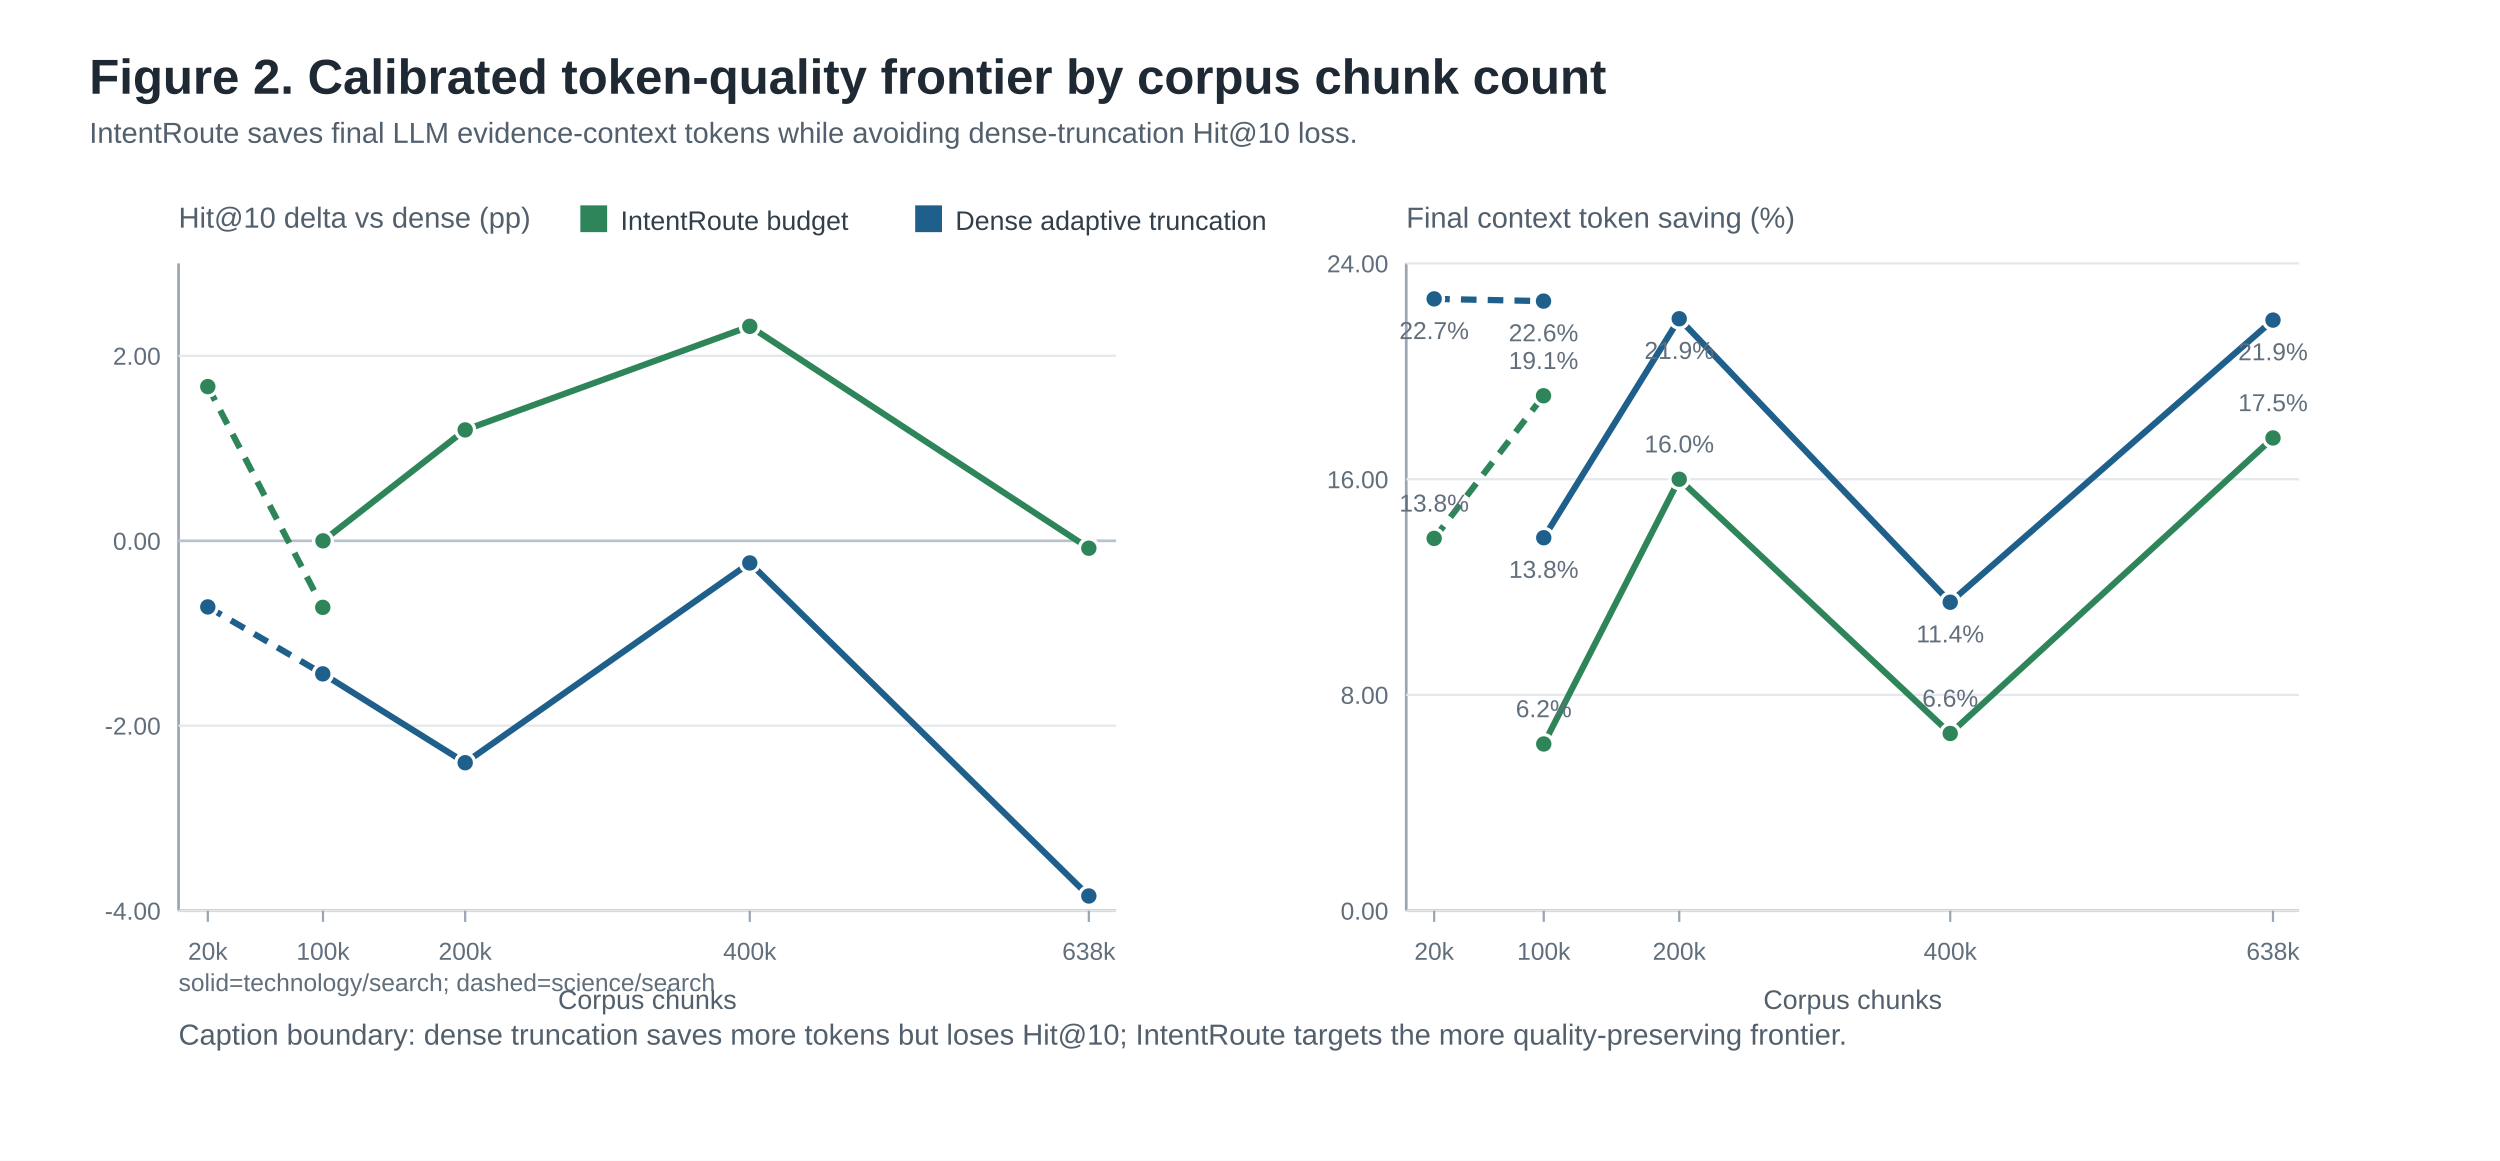
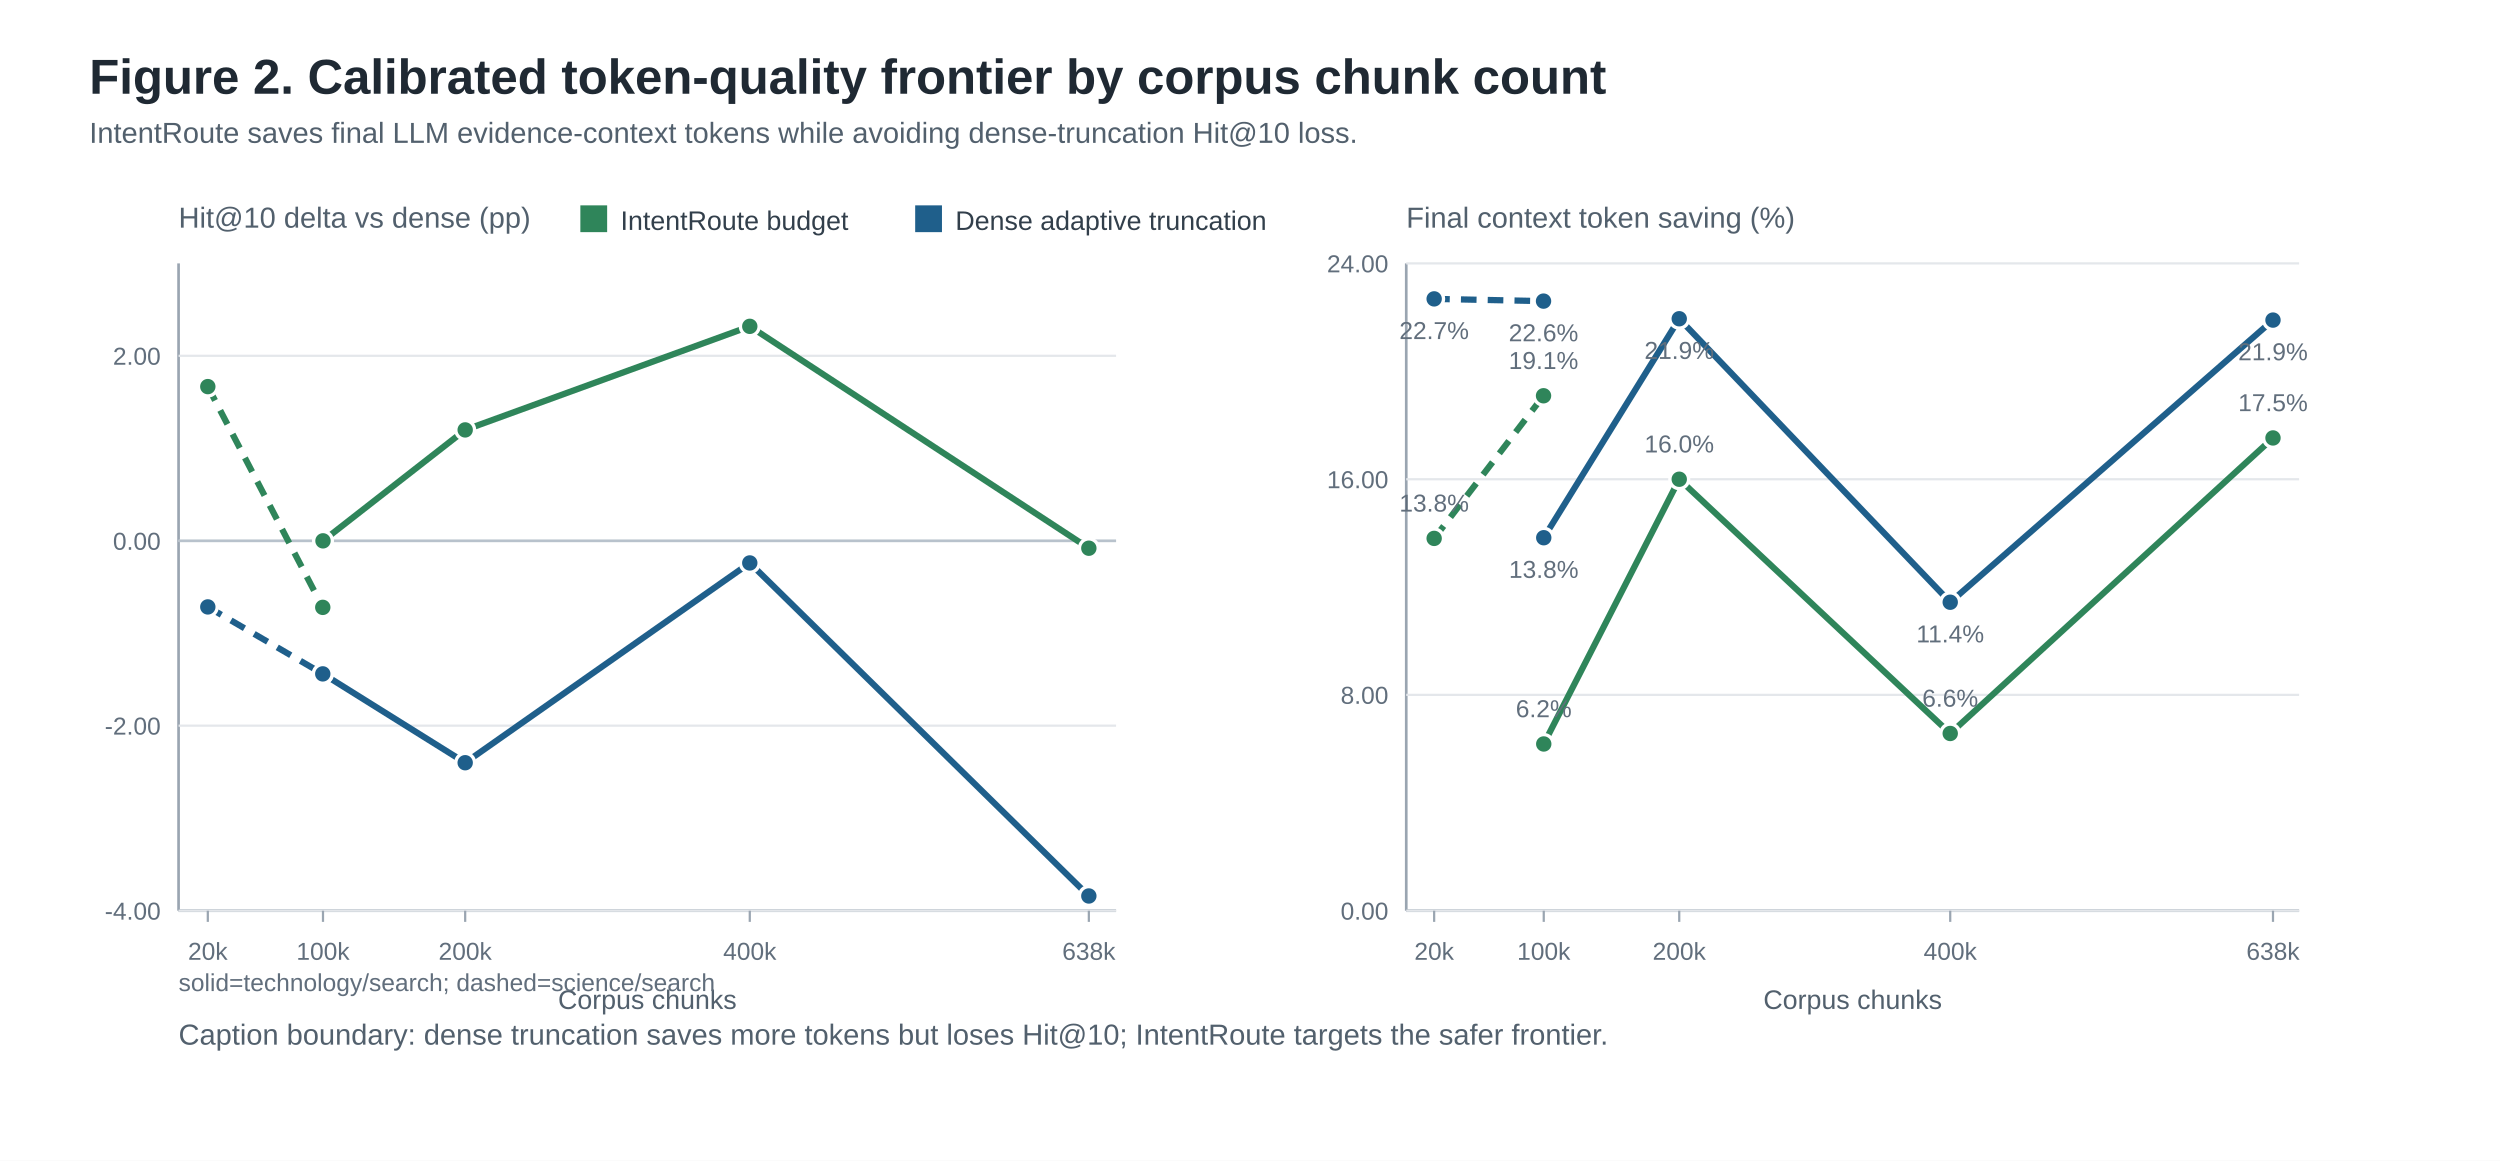
<svg xmlns="http://www.w3.org/2000/svg" width="1120" height="520" viewBox="0 0 1120 520" role="img">
  <defs>
    <marker id="arrow" markerWidth="10" markerHeight="10" refX="9" refY="3" orient="auto" markerUnits="strokeWidth">
      <path d="M0,0 L0,6 L9,3 z" fill="#425466" />
    </marker>
    <style>
text { font-family: Arial, Helvetica, sans-serif; fill: #1f2933; }
.title { font-size: 22px; font-weight: 700; }
.subtitle { font-size: 13px; fill: #52606d; }
.axis { stroke: #9aa5b1; stroke-width: 1; }
.grid { stroke: #e4e7eb; stroke-width: 1; }
.label { font-size: 12px; fill: #52606d; }
.tick { font-size: 11px; fill: #616e7c; }
.legend { font-size: 12px; fill: #323f4b; }
.box-title { font-size: 13px; font-weight: 700; }
.box-text { font-size: 11px; fill: #52606d; }
</style>
  </defs>
  <rect width="100%" height="100%" fill="#ffffff" />
  <text x="40.0" y="42.0" class="title" text-anchor="start">Figure 2. Calibrated token-quality frontier by corpus chunk count</text>
  <text x="40.0" y="64.0" class="subtitle" text-anchor="start">IntentRoute saves final LLM evidence-context tokens while avoiding dense-truncation Hit@10 loss.</text>
  <line x1="80.0" y1="118.0" x2="80.0" y2="408.0" stroke="#9aa5b1" stroke-width="1.2" />
  <line x1="80.0" y1="408.0" x2="500.0" y2="408.0" stroke="#9aa5b1" stroke-width="1.2" />
  <text x="80.0" y="102.0" class="subtitle" text-anchor="start">Hit@10 delta vs dense (pp)</text>
  <line x1="80.0" y1="408.0" x2="500.0" y2="408.0" stroke="#e4e7eb" stroke-width="1.0" />
  <text x="72.0" y="412.0" class="tick" text-anchor="end">-4.00</text>
  <line x1="80.0" y1="325.1" x2="500.0" y2="325.1" stroke="#e4e7eb" stroke-width="1.0" />
  <text x="72.0" y="329.1" class="tick" text-anchor="end">-2.00</text>
  <line x1="80.0" y1="242.3" x2="500.0" y2="242.3" stroke="#e4e7eb" stroke-width="1.0" />
  <text x="72.0" y="246.3" class="tick" text-anchor="end">0.00</text>
  <line x1="80.0" y1="159.4" x2="500.0" y2="159.4" stroke="#e4e7eb" stroke-width="1.0" />
  <text x="72.0" y="163.4" class="tick" text-anchor="end">2.00</text>
  <line x1="93.1" y1="408.0" x2="93.1" y2="413.0" stroke="#9aa5b1" stroke-width="1.0" />
  <text x="93.1" y="430.0" class="tick" text-anchor="middle">20k</text>
  <line x1="144.7" y1="408.0" x2="144.7" y2="413.0" stroke="#9aa5b1" stroke-width="1.0" />
  <text x="144.7" y="430.0" class="tick" text-anchor="middle">100k</text>
  <line x1="208.4" y1="408.0" x2="208.4" y2="413.0" stroke="#9aa5b1" stroke-width="1.0" />
  <text x="208.4" y="430.0" class="tick" text-anchor="middle">200k</text>
  <line x1="335.9" y1="408.0" x2="335.9" y2="413.0" stroke="#9aa5b1" stroke-width="1.0" />
  <text x="335.9" y="430.0" class="tick" text-anchor="middle">400k</text>
  <line x1="487.8" y1="408.0" x2="487.8" y2="413.0" stroke="#9aa5b1" stroke-width="1.0" />
  <text x="487.8" y="430.0" class="tick" text-anchor="middle">638k</text>
  <text x="290.0" y="452.0" class="label" text-anchor="middle">Corpus chunks</text>
  <line x1="80.0" y1="242.3" x2="500.0" y2="242.3" stroke="#b8c2cc" stroke-width="1.2" />
  <polyline points="144.7,242.3 208.4,192.6 335.9,146.2 487.8,245.6" fill="none" stroke="#2f855a" stroke-width="2.8" />
  <polyline points="93.1,173.2 144.6,272.1" fill="none" stroke="#2f855a" stroke-width="2.8" stroke-dasharray="7 5" />
  <polyline points="144.7,301.9 208.4,341.7 335.9,252.2 487.8,401.4" fill="none" stroke="#1f5f8b" stroke-width="2.8" />
  <polyline points="93.1,271.9 144.6,301.9" fill="none" stroke="#1f5f8b" stroke-width="2.8" stroke-dasharray="7 5" />
  <circle cx="144.7" cy="242.3" r="4.2" fill="#2f855a" stroke="#ffffff" stroke-width="1.5" />
  <circle cx="208.4" cy="192.6" r="4.2" fill="#2f855a" stroke="#ffffff" stroke-width="1.5" />
  <circle cx="335.9" cy="146.2" r="4.2" fill="#2f855a" stroke="#ffffff" stroke-width="1.5" />
  <circle cx="487.8" cy="245.6" r="4.2" fill="#2f855a" stroke="#ffffff" stroke-width="1.5" />
  <circle cx="93.1" cy="173.2" r="4.2" fill="#2f855a" stroke="#ffffff" stroke-width="1.5" />
  <circle cx="144.6" cy="272.1" r="4.2" fill="#2f855a" stroke="#ffffff" stroke-width="1.5" />
  <circle cx="144.7" cy="301.9" r="4.2" fill="#1f5f8b" stroke="#ffffff" stroke-width="1.5" />
  <circle cx="208.4" cy="341.7" r="4.2" fill="#1f5f8b" stroke="#ffffff" stroke-width="1.5" />
  <circle cx="335.9" cy="252.2" r="4.2" fill="#1f5f8b" stroke="#ffffff" stroke-width="1.5" />
  <circle cx="487.8" cy="401.4" r="4.2" fill="#1f5f8b" stroke="#ffffff" stroke-width="1.5" />
  <circle cx="93.1" cy="271.9" r="4.2" fill="#1f5f8b" stroke="#ffffff" stroke-width="1.5" />
  <circle cx="144.6" cy="301.9" r="4.2" fill="#1f5f8b" stroke="#ffffff" stroke-width="1.5" />
  <rect x="260" y="92" width="12" height="12" fill="#2f855a" />
  <text x="278.0" y="103.0" class="legend" text-anchor="start">IntentRoute budget</text>
  <rect x="410" y="92" width="12" height="12" fill="#1f5f8b" />
  <text x="428.0" y="103.0" class="legend" text-anchor="start">Dense adaptive truncation</text>
  <text x="80.0" y="444.0" class="tick" text-anchor="start">solid=technology/search; dashed=science/search</text>
  <line x1="630.0" y1="118.0" x2="630.0" y2="408.0" stroke="#9aa5b1" stroke-width="1.2" />
  <line x1="630.0" y1="408.0" x2="1030.0" y2="408.0" stroke="#9aa5b1" stroke-width="1.2" />
  <text x="630.0" y="102.0" class="subtitle" text-anchor="start">Final context token saving (%)</text>
  <line x1="630.0" y1="408.0" x2="1030.0" y2="408.0" stroke="#e4e7eb" stroke-width="1.0" />
  <text x="622.0" y="412.0" class="tick" text-anchor="end">0.00</text>
  <line x1="630.0" y1="311.3" x2="1030.0" y2="311.3" stroke="#e4e7eb" stroke-width="1.0" />
  <text x="622.0" y="315.3" class="tick" text-anchor="end">8.00</text>
  <line x1="630.0" y1="214.7" x2="1030.0" y2="214.7" stroke="#e4e7eb" stroke-width="1.0" />
  <text x="622.0" y="218.7" class="tick" text-anchor="end">16.00</text>
  <line x1="630.0" y1="118.0" x2="1030.0" y2="118.0" stroke="#e4e7eb" stroke-width="1.0" />
  <text x="622.0" y="122.0" class="tick" text-anchor="end">24.00</text>
  <line x1="642.5" y1="408.0" x2="642.5" y2="413.0" stroke="#9aa5b1" stroke-width="1.0" />
  <text x="642.5" y="430.0" class="tick" text-anchor="middle">20k</text>
  <line x1="691.6" y1="408.0" x2="691.6" y2="413.0" stroke="#9aa5b1" stroke-width="1.0" />
  <text x="691.6" y="430.0" class="tick" text-anchor="middle">100k</text>
  <line x1="752.3" y1="408.0" x2="752.3" y2="413.0" stroke="#9aa5b1" stroke-width="1.0" />
  <text x="752.3" y="430.0" class="tick" text-anchor="middle">200k</text>
  <line x1="873.7" y1="408.0" x2="873.7" y2="413.0" stroke="#9aa5b1" stroke-width="1.0" />
  <text x="873.7" y="430.0" class="tick" text-anchor="middle">400k</text>
  <line x1="1018.3" y1="408.0" x2="1018.3" y2="413.0" stroke="#9aa5b1" stroke-width="1.0" />
  <text x="1018.3" y="430.0" class="tick" text-anchor="middle">638k</text>
  <text x="830.0" y="452.0" class="label" text-anchor="middle">Corpus chunks</text>
  <polyline points="691.6,333.3 752.3,214.7 873.7,328.6 1018.3,196.2" fill="none" stroke="#2f855a" stroke-width="2.8" />
  <polyline points="642.5,241.2 691.5,177.3" fill="none" stroke="#2f855a" stroke-width="2.8" stroke-dasharray="7 5" />
  <polyline points="691.6,240.9 752.3,142.8 873.7,269.8 1018.3,143.4" fill="none" stroke="#1f5f8b" stroke-width="2.8" />
  <polyline points="642.5,133.9 691.5,134.9" fill="none" stroke="#1f5f8b" stroke-width="2.8" stroke-dasharray="7 5" />
  <circle cx="691.6" cy="333.3" r="4.2" fill="#2f855a" stroke="#ffffff" stroke-width="1.5" />
  <text x="691.6" y="321.3" class="tick" text-anchor="middle">6.2%</text>
  <circle cx="752.3" cy="214.7" r="4.2" fill="#2f855a" stroke="#ffffff" stroke-width="1.5" />
  <text x="752.3" y="202.7" class="tick" text-anchor="middle">16.0%</text>
  <circle cx="873.7" cy="328.6" r="4.2" fill="#2f855a" stroke="#ffffff" stroke-width="1.5" />
  <text x="873.7" y="316.6" class="tick" text-anchor="middle">6.6%</text>
  <circle cx="1018.3" cy="196.2" r="4.2" fill="#2f855a" stroke="#ffffff" stroke-width="1.5" />
  <text x="1018.3" y="184.2" class="tick" text-anchor="middle">17.5%</text>
  <circle cx="642.5" cy="241.2" r="4.2" fill="#2f855a" stroke="#ffffff" stroke-width="1.5" />
  <text x="642.5" y="229.2" class="tick" text-anchor="middle">13.8%</text>
  <circle cx="691.5" cy="177.3" r="4.2" fill="#2f855a" stroke="#ffffff" stroke-width="1.5" />
  <text x="691.5" y="165.3" class="tick" text-anchor="middle">19.1%</text>
  <circle cx="691.6" cy="240.9" r="4.2" fill="#1f5f8b" stroke="#ffffff" stroke-width="1.5" />
  <text x="691.6" y="258.9" class="tick" text-anchor="middle">13.8%</text>
  <circle cx="752.3" cy="142.8" r="4.2" fill="#1f5f8b" stroke="#ffffff" stroke-width="1.5" />
  <text x="752.3" y="160.8" class="tick" text-anchor="middle">21.9%</text>
  <circle cx="873.7" cy="269.8" r="4.2" fill="#1f5f8b" stroke="#ffffff" stroke-width="1.5" />
  <text x="873.7" y="287.8" class="tick" text-anchor="middle">11.4%</text>
  <circle cx="1018.3" cy="143.4" r="4.2" fill="#1f5f8b" stroke="#ffffff" stroke-width="1.5" />
  <text x="1018.3" y="161.4" class="tick" text-anchor="middle">21.9%</text>
  <circle cx="642.5" cy="133.9" r="4.2" fill="#1f5f8b" stroke="#ffffff" stroke-width="1.5" />
  <text x="642.5" y="151.9" class="tick" text-anchor="middle">22.7%</text>
  <circle cx="691.5" cy="134.9" r="4.2" fill="#1f5f8b" stroke="#ffffff" stroke-width="1.5" />
  <text x="691.5" y="152.9" class="tick" text-anchor="middle">22.6%</text>
-   <text x="80.0" y="468.0" class="subtitle" text-anchor="start">Caption boundary: dense truncation saves more tokens but loses Hit@10; IntentRoute targets the more quality-preserving frontier.</text>
+   <text x="80.0" y="468.0" class="subtitle" text-anchor="start">Caption boundary: dense truncation saves more tokens but loses Hit@10; IntentRoute targets the safer frontier.</text>
</svg>
